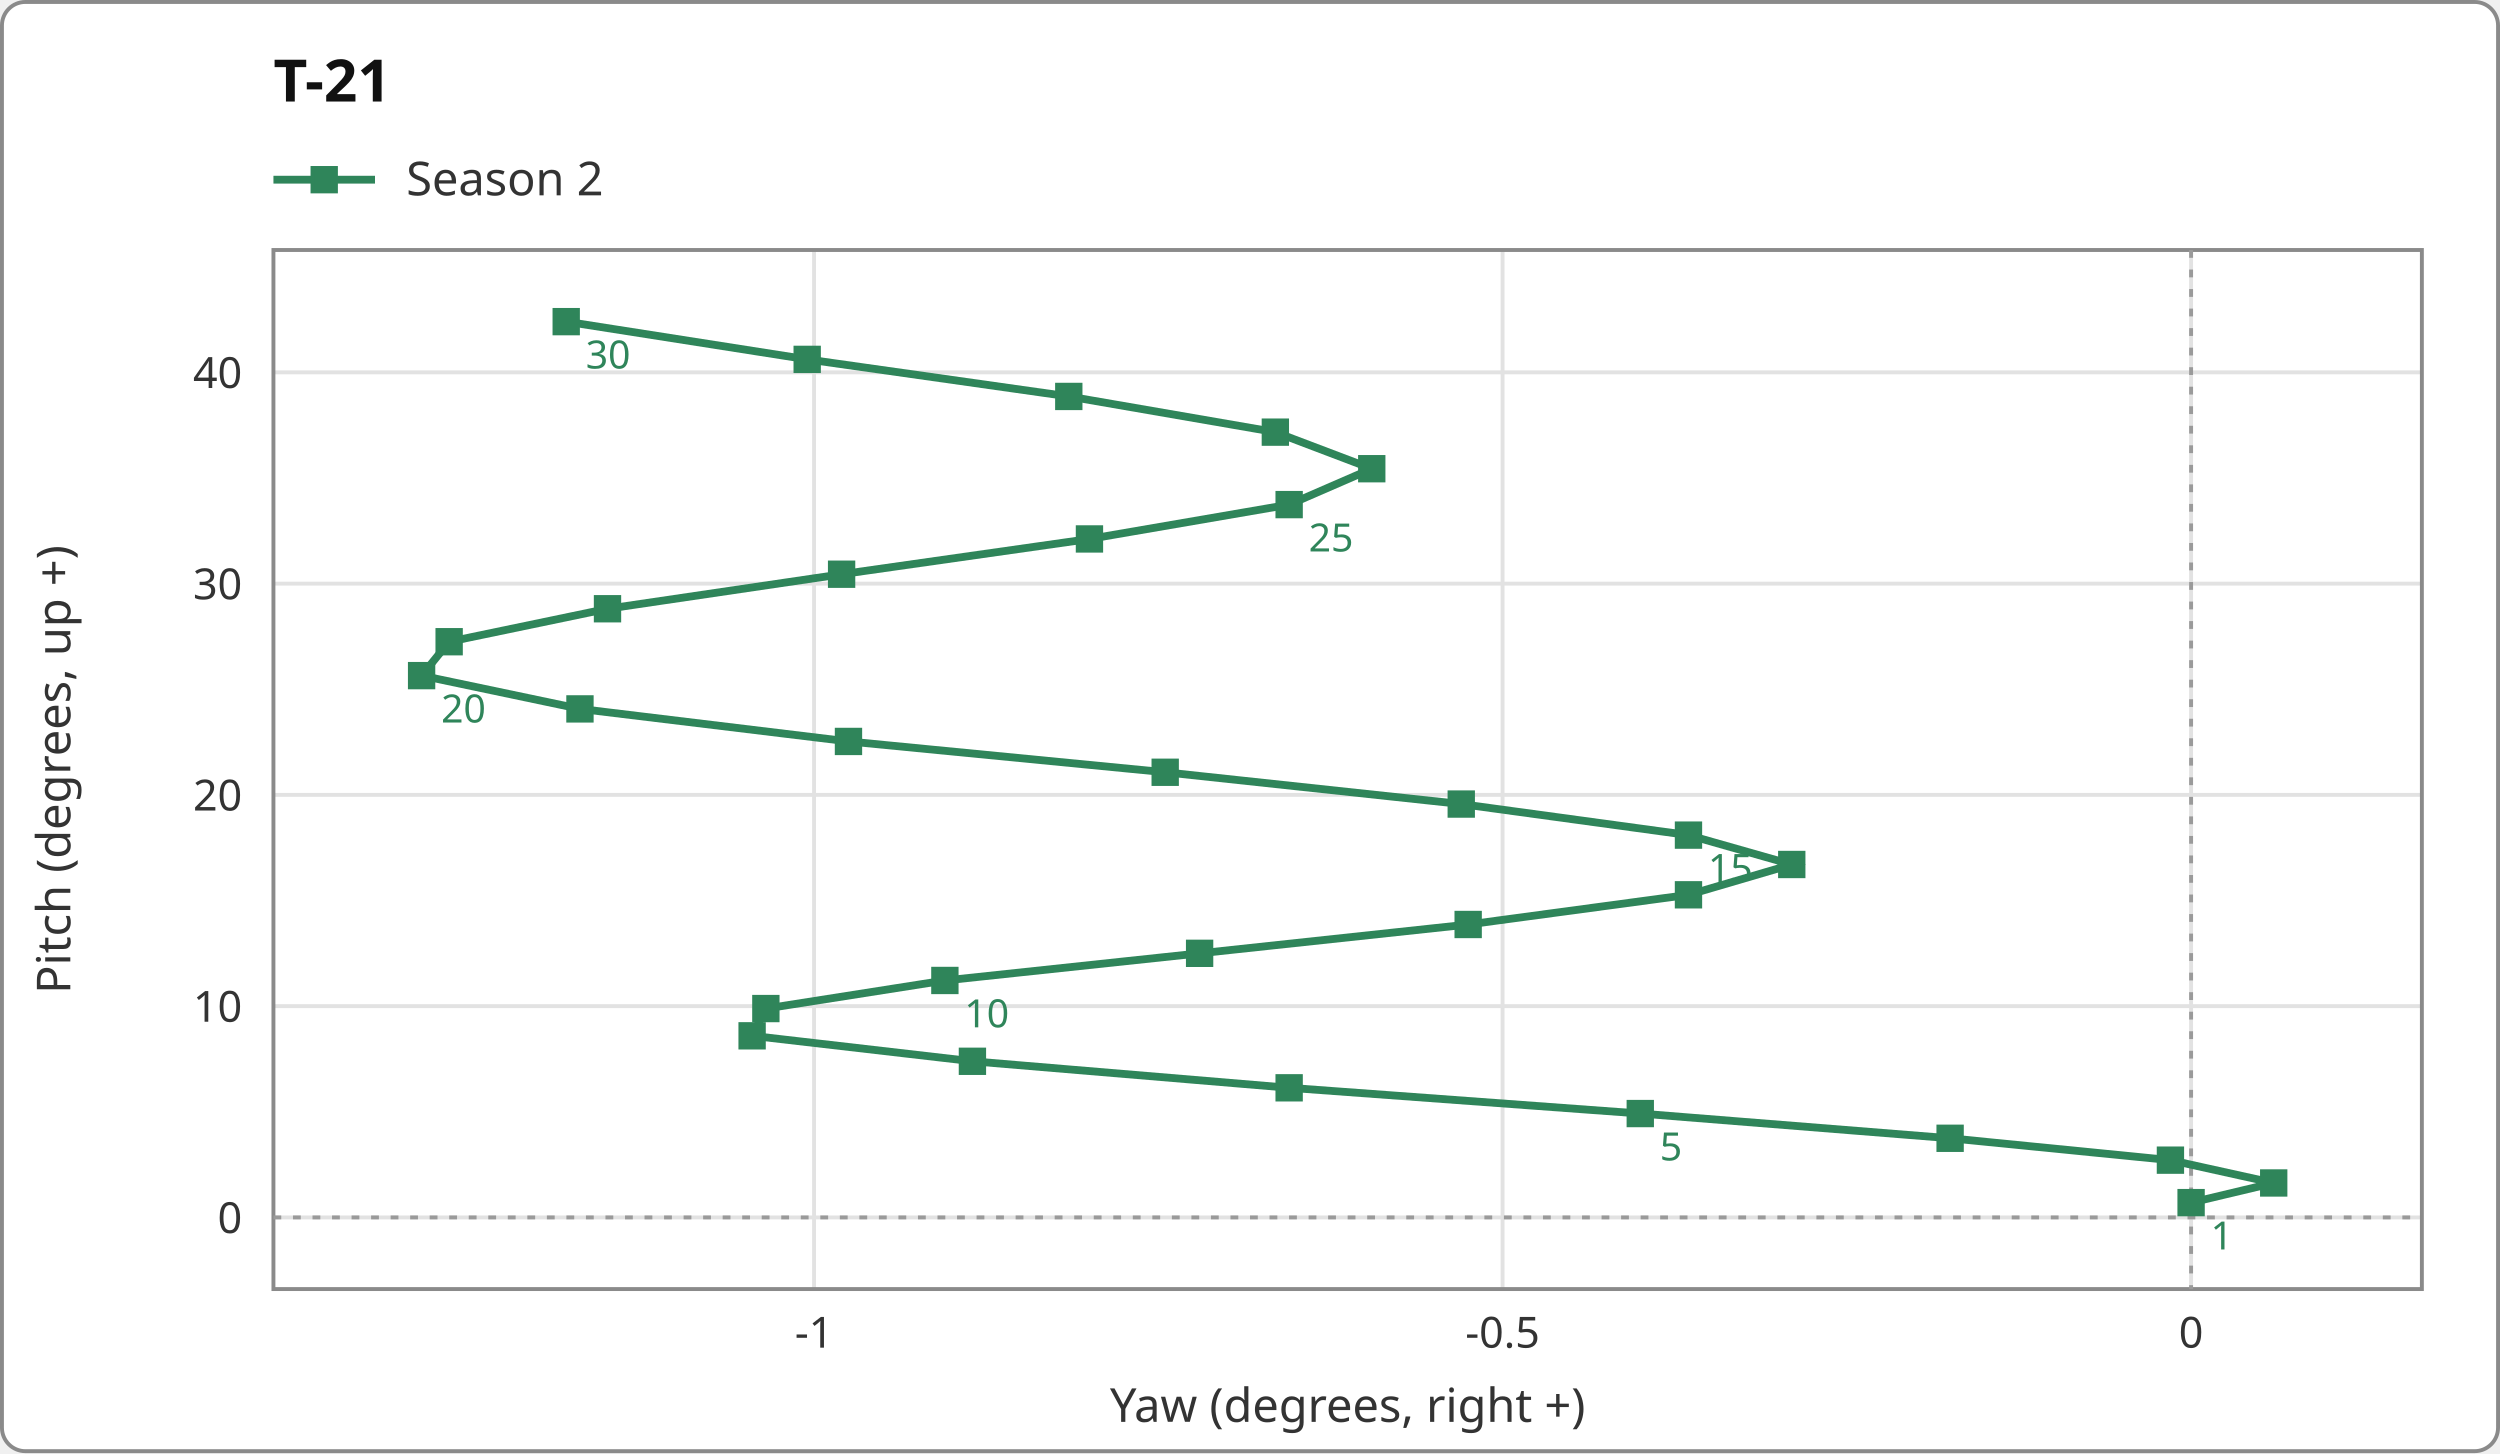
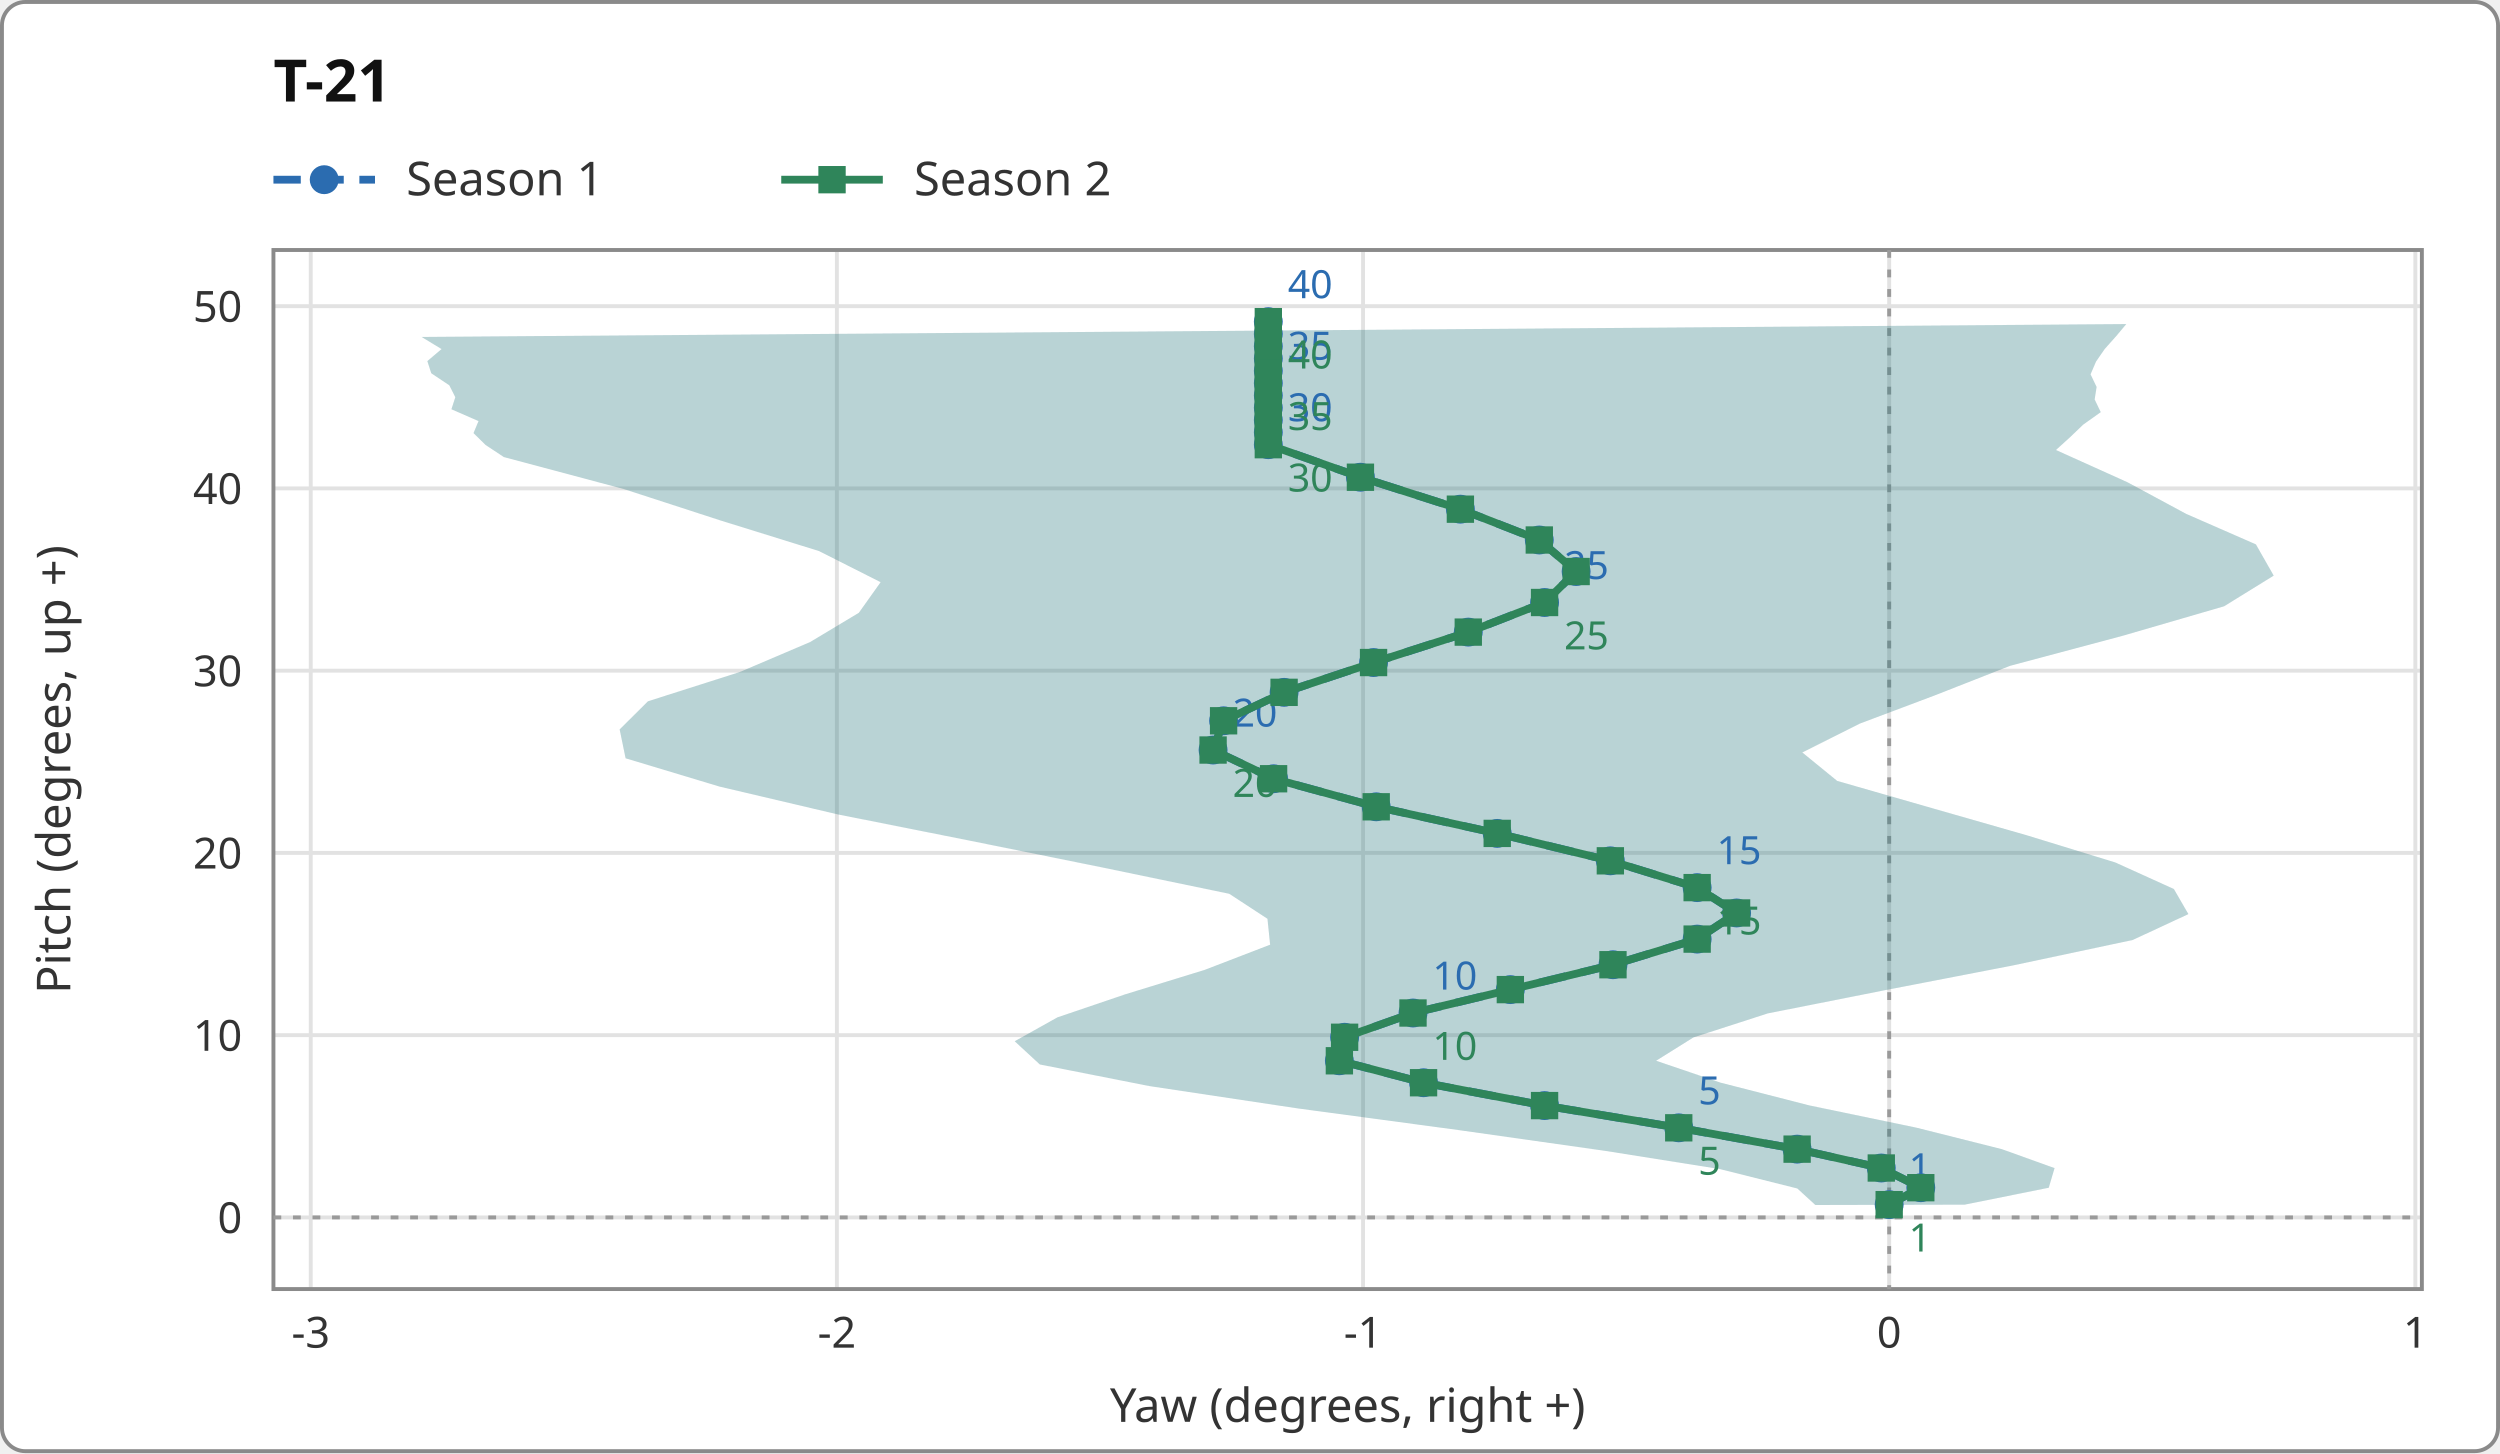
<svg xmlns="http://www.w3.org/2000/svg" width="640" height="372" viewBox="0 0 640 372" role="img" aria-labelledby="t d">
  <style>
.bg{fill:#ffffff;stroke:#8a8a8a;stroke-width:1}
.plot{fill:none;stroke:#8a8a8a;stroke-width:1}
.grid{stroke:#e2e2e2;stroke-width:1}
.axis{stroke:#444;stroke-width:1.2}
.ref{stroke:#9a9a9a;stroke-width:1;stroke-dasharray:2 3}
.tick{font:11px sans-serif;fill:#333}
.lbl{font:12px sans-serif;fill:#333}
.ttl{font:600 15px sans-serif;fill:#111}
.num1{font:10px sans-serif;fill:#2b6cb0}
.num2{font:10px sans-serif;fill:#2f855a}
.note{font:13px sans-serif;fill:#555}
.mk1{stroke:#2b6cb0;fill:#2b6cb0}
.mk2{stroke:#2f855a;fill:#2f855a}
.ln1{fill:none;stroke:#2b6cb0;stroke-width:2;stroke-dasharray:7 4}
.ln2{fill:none;stroke:#2f855a;stroke-width:2}
.band1{fill:#2b6cb0;fill-opacity:.18;stroke:none}
.band2{fill:#2f855a;fill-opacity:.18;stroke:none}
@media (prefers-color-scheme: dark){
.bg{fill:#1c1f24;stroke:#6b7280}
.plot{stroke:#6b7280}
.grid{stroke:#333842}
.axis{stroke:#c9ced6}
.ref{stroke:#7b8190}
.tick,.lbl{fill:#d7dbe2}
.ttl{fill:#f1f3f6}
.note{fill:#aab1bd}
.num1{fill:#63a6e6}
.num2{fill:#68c48f}
.mk1{stroke:#63a6e6;fill:#63a6e6}
.mk2{stroke:#68c48f;fill:#68c48f}
.ln1{stroke:#63a6e6}
.ln2{stroke:#68c48f}
.band1{fill:#63a6e6;fill-opacity:.22}
.band2{fill:#68c48f;fill-opacity:.22}
}
</style>
  <rect class="bg" x="0.5" y="0.5" width="639" height="371" rx="6" />
  <text class="ttl" x="70" y="26">T-21</text>
-   <line class="ln2" x1="70" y1="46" x2="96" y2="46" />
-   <rect class="mk2" x="80" y="43" width="6" height="6" />
-   <text class="lbl" x="104" y="50">Season 2</text>
-   <line class="grid" x1="208.40" y1="64" x2="208.40" y2="330" />
-   <text class="tick" x="208.40" y="345" text-anchor="middle">-1</text>
-   <line class="grid" x1="384.66" y1="64" x2="384.66" y2="330" />
-   <text class="tick" x="384.66" y="345" text-anchor="middle">-0.5</text>
-   <line class="grid" x1="560.92" y1="64" x2="560.92" y2="330" />
-   <text class="tick" x="560.92" y="345" text-anchor="middle">0</text>
+   <line class="ln1" x1="70" y1="46" x2="96" y2="46" />
+   <circle class="mk1" cx="83" cy="46" r="3.2" />
+   <text class="lbl" x="104" y="50">Season 1</text>
+   <line class="ln2" x1="200" y1="46" x2="226" y2="46" />
+   <rect class="mk2" x="210" y="43" width="6" height="6" />
+   <text class="lbl" x="234" y="50">Season 2</text>
+   <line class="grid" x1="79.55" y1="64" x2="79.55" y2="330" />
+   <text class="tick" x="79.55" y="345" text-anchor="middle">-3</text>
+   <line class="grid" x1="214.24" y1="64" x2="214.24" y2="330" />
+   <text class="tick" x="214.24" y="345" text-anchor="middle">-2</text>
+   <line class="grid" x1="348.94" y1="64" x2="348.94" y2="330" />
+   <text class="tick" x="348.94" y="345" text-anchor="middle">-1</text>
+   <line class="grid" x1="483.63" y1="64" x2="483.63" y2="330" />
+   <text class="tick" x="483.63" y="345" text-anchor="middle">0</text>
+   <line class="grid" x1="618.33" y1="64" x2="618.33" y2="330" />
+   <text class="tick" x="618.33" y="345" text-anchor="middle">1</text>
  <line class="grid" x1="70" y1="311.66" x2="620" y2="311.66" />
  <text class="tick" x="62" y="315.66" text-anchor="end">0</text>
-   <line class="grid" x1="70" y1="257.57" x2="620" y2="257.57" />
-   <text class="tick" x="62" y="261.57" text-anchor="end">10</text>
-   <line class="grid" x1="70" y1="203.49" x2="620" y2="203.49" />
-   <text class="tick" x="62" y="207.49" text-anchor="end">20</text>
-   <line class="grid" x1="70" y1="149.41" x2="620" y2="149.41" />
-   <text class="tick" x="62" y="153.41" text-anchor="end">30</text>
-   <line class="grid" x1="70" y1="95.32" x2="620" y2="95.32" />
-   <text class="tick" x="62" y="99.32" text-anchor="end">40</text>
+   <line class="grid" x1="70" y1="265.00" x2="620" y2="265.00" />
+   <text class="tick" x="62" y="269.00" text-anchor="end">10</text>
+   <line class="grid" x1="70" y1="218.34" x2="620" y2="218.34" />
+   <text class="tick" x="62" y="222.34" text-anchor="end">20</text>
+   <line class="grid" x1="70" y1="171.69" x2="620" y2="171.69" />
+   <text class="tick" x="62" y="175.69" text-anchor="end">30</text>
+   <line class="grid" x1="70" y1="125.03" x2="620" y2="125.03" />
+   <text class="tick" x="62" y="129.03" text-anchor="end">40</text>
+   <line class="grid" x1="70" y1="78.38" x2="620" y2="78.38" />
+   <text class="tick" x="62" y="82.38" text-anchor="end">50</text>
  <rect class="plot" x="70" y="64" width="550" height="266" />
-   <line class="ref" x1="560.92" y1="64" x2="560.92" y2="330" />
+   <line class="ref" x1="483.63" y1="64" x2="483.63" y2="330" />
  <line class="ref" x1="70" y1="311.66" x2="620" y2="311.66" />
  <text class="lbl" x="345.0" y="364" text-anchor="middle">Yaw (degrees, right +)</text>
  <text class="lbl" transform="translate(18 197.0) rotate(-90)" text-anchor="middle">Pitch (degrees, up +)</text>
-   <polygon class="band2" points="560.92,307.87 582.07,302.84 555.63,297.00 499.23,291.40 419.91,285.07 330.02,278.48 248.94,271.69 192.54,265.17 196.06,258.19 241.89,251.00 307.10,244.05 375.85,236.67 432.25,229.07 458.69,221.31 432.25,213.79 374.08,205.84 298.29,197.70 217.21,189.81 148.47,181.48 107.93,172.96 114.98,164.28 155.52,155.84 215.45,147.00 278.90,137.97 330.02,129.18 351.17,119.99 326.49,110.63 273.61,101.49 206.64,92.00 144.95,82.34 144.95,82.34 206.64,92.00 273.61,101.49 326.49,110.63 351.17,119.99 330.02,129.18 278.90,137.97 215.45,147.00 155.52,155.84 114.98,164.28 107.93,172.96 148.47,181.48 217.21,189.81 298.29,197.70 374.08,205.84 432.25,213.79 458.69,221.31 432.25,229.07 375.85,236.67 307.10,244.05 241.89,251.00 196.06,258.19 192.54,265.17 248.94,271.69 330.02,278.48 419.91,285.07 499.23,291.40 555.63,297.00 582.07,302.84 560.92,307.87" />
-   <polyline class="ln2" points="560.92,307.87 582.07,302.84 555.63,297.00 499.23,291.40 419.91,285.07 330.02,278.48 248.94,271.69 192.54,265.17 196.06,258.19 241.89,251.00 307.10,244.05 375.85,236.67 432.25,229.07 458.69,221.31 432.25,213.79 374.08,205.84 298.29,197.70 217.21,189.81 148.47,181.48 107.93,172.96 114.98,164.28 155.52,155.84 215.45,147.00 278.90,137.97 330.02,129.18 351.17,119.99 326.49,110.63 273.61,101.49 206.64,92.00 144.95,82.34" />
-   <rect class="mk2" x="557.92" y="304.87" width="6" height="6" />
-   <text class="num2" x="565.92" y="319.87">1</text>
-   <rect class="mk2" x="579.07" y="299.84" width="6" height="6" />
-   <rect class="mk2" x="552.63" y="294.00" width="6" height="6" />
-   <rect class="mk2" x="496.23" y="288.40" width="6" height="6" />
-   <rect class="mk2" x="416.91" y="282.07" width="6" height="6" />
-   <text class="num2" x="424.91" y="297.07">5</text>
-   <rect class="mk2" x="327.02" y="275.48" width="6" height="6" />
-   <rect class="mk2" x="245.94" y="268.69" width="6" height="6" />
-   <rect class="mk2" x="189.54" y="262.17" width="6" height="6" />
-   <rect class="mk2" x="193.06" y="255.19" width="6" height="6" />
-   <rect class="mk2" x="238.89" y="248.00" width="6" height="6" />
-   <text class="num2" x="246.89" y="263.00">10</text>
-   <rect class="mk2" x="304.10" y="241.05" width="6" height="6" />
-   <rect class="mk2" x="372.85" y="233.67" width="6" height="6" />
-   <rect class="mk2" x="429.25" y="226.07" width="6" height="6" />
-   <rect class="mk2" x="455.69" y="218.31" width="6" height="6" />
-   <rect class="mk2" x="429.25" y="210.79" width="6" height="6" />
-   <text class="num2" x="437.25" y="225.79">15</text>
-   <rect class="mk2" x="371.08" y="202.84" width="6" height="6" />
-   <rect class="mk2" x="295.29" y="194.70" width="6" height="6" />
-   <rect class="mk2" x="214.21" y="186.81" width="6" height="6" />
-   <rect class="mk2" x="145.47" y="178.48" width="6" height="6" />
-   <rect class="mk2" x="104.93" y="169.96" width="6" height="6" />
-   <text class="num2" x="112.93" y="184.96">20</text>
-   <rect class="mk2" x="111.98" y="161.28" width="6" height="6" />
-   <rect class="mk2" x="152.52" y="152.84" width="6" height="6" />
-   <rect class="mk2" x="212.45" y="144.00" width="6" height="6" />
-   <rect class="mk2" x="275.90" y="134.97" width="6" height="6" />
-   <rect class="mk2" x="327.02" y="126.18" width="6" height="6" />
-   <text class="num2" x="335.02" y="141.18">25</text>
-   <rect class="mk2" x="348.17" y="116.99" width="6" height="6" />
-   <rect class="mk2" x="323.49" y="107.63" width="6" height="6" />
-   <rect class="mk2" x="270.61" y="98.49" width="6" height="6" />
-   <rect class="mk2" x="203.64" y="89.00" width="6" height="6" />
-   <rect class="mk2" x="141.95" y="79.34" width="6" height="6" />
-   <text class="num2" x="149.95" y="94.34">30</text>
+   <polygon class="band1" points="464.73,308.48 460.11,304.25 440.32,299.29 410.86,294.61 373.49,289.31 332.26,283.76 294.27,278.04 266.19,272.50 259.76,266.56 270.71,260.44 288.08,254.54 308.42,248.28 325.15,241.84 324.47,235.21 314.69,228.81 282.21,222.07 248.08,215.17 214.31,208.45 184.22,201.37 160.15,194.12 158.63,186.73 165.88,179.53 189.43,172.02 207.42,164.35 219.86,156.88 225.44,149.04 209.66,141.07 184.62,133.29 159.81,125.23 128.99,117.01 124.29,113.90 121.22,110.87 122.50,107.80 115.56,104.77 116.56,101.68 115.02,98.63 110.40,95.55 109.40,92.44 113.03,89.36 107.93,86.26 544.33,82.96 541.69,86.11 538.80,89.35 536.58,92.57 535.18,95.83 536.73,99.06 536.23,102.26 537.79,105.51 533.30,108.70 529.91,111.95 526.32,115.20 544.62,123.45 559.68,131.56 577.51,139.36 582.07,147.36 569.37,155.21 543.61,162.70 514.55,170.46 495.25,178.04 476.14,185.23 461.39,192.63 470.32,199.91 495.15,207.04 518.82,213.82 541.54,220.80 556.51,227.59 560.23,234.01 545.96,240.64 515.37,247.14 482.65,253.47 452.56,259.43 433.52,265.58 423.97,271.55 440.36,277.13 463.17,282.98 490.64,288.69 512.49,294.19 525.97,299.04 524.48,304.06 502.97,308.39" />
+   <polygon class="band2" points="464.73,308.48 460.11,304.25 440.32,299.29 410.86,294.61 373.49,289.31 332.26,283.76 294.27,278.04 266.19,272.50 259.76,266.56 270.71,260.44 288.08,254.54 308.42,248.28 325.15,241.84 324.47,235.21 314.69,228.81 282.21,222.07 248.08,215.17 214.31,208.45 184.22,201.37 160.15,194.12 158.63,186.73 165.88,179.53 189.43,172.02 207.42,164.35 219.86,156.88 225.44,149.04 209.66,141.07 184.62,133.29 159.81,125.23 128.99,117.01 124.29,113.90 121.22,110.87 122.50,107.80 115.56,104.77 116.56,101.68 115.02,98.63 110.40,95.55 109.40,92.44 113.03,89.36 107.93,86.26 544.33,82.96 541.69,86.11 538.80,89.35 536.58,92.57 535.18,95.83 536.73,99.06 536.23,102.26 537.79,105.51 533.30,108.70 529.91,111.95 526.32,115.20 544.62,123.45 559.68,131.56 577.51,139.36 582.07,147.36 569.37,155.21 543.61,162.70 514.55,170.46 495.25,178.04 476.14,185.23 461.39,192.63 470.32,199.91 495.15,207.04 518.82,213.82 541.54,220.80 556.51,227.59 560.23,234.01 545.96,240.64 515.37,247.14 482.65,253.47 452.56,259.43 433.52,265.58 423.97,271.55 440.36,277.13 463.17,282.98 490.64,288.69 512.49,294.19 525.97,299.04 524.48,304.06 502.97,308.39" />
+   <polyline class="ln1" points="483.63,308.39 491.72,304.05 481.61,299.01 460.06,294.18 429.76,288.72 395.41,283.03 364.43,277.18 342.88,271.56 344.22,265.54 361.73,259.33 386.65,253.34 412.92,246.97 434.47,240.41 444.57,233.72 434.47,227.23 412.25,220.37 383.29,213.35 352.31,206.54 326.04,199.36 310.55,192.01 313.24,184.52 328.73,177.24 351.63,169.61 375.88,161.82 395.41,154.24 403.49,146.31 394.06,138.24 373.86,130.35 348.27,122.17 324.69,113.84 324.69,110.69 324.69,107.54 324.69,104.39 324.69,101.24 324.69,98.09 324.69,94.94 324.69,91.79 324.69,88.64 324.69,85.49 324.69,82.34" />
+   <circle class="mk1" cx="483.63" cy="308.39" r="3.2" />
+   <text class="num1" x="488.63" y="302.39">1</text>
+   <circle class="mk1" cx="491.72" cy="304.05" r="3.2" />
+   <circle class="mk1" cx="481.61" cy="299.01" r="3.2" />
+   <circle class="mk1" cx="460.06" cy="294.18" r="3.2" />
+   <circle class="mk1" cx="429.76" cy="288.72" r="3.2" />
+   <text class="num1" x="434.76" y="282.72">5</text>
+   <circle class="mk1" cx="395.41" cy="283.03" r="3.2" />
+   <circle class="mk1" cx="364.43" cy="277.18" r="3.2" />
+   <circle class="mk1" cx="342.88" cy="271.56" r="3.2" />
+   <circle class="mk1" cx="344.22" cy="265.54" r="3.2" />
+   <circle class="mk1" cx="361.73" cy="259.33" r="3.2" />
+   <text class="num1" x="366.73" y="253.33">10</text>
+   <circle class="mk1" cx="386.65" cy="253.34" r="3.2" />
+   <circle class="mk1" cx="412.92" cy="246.97" r="3.2" />
+   <circle class="mk1" cx="434.47" cy="240.41" r="3.2" />
+   <circle class="mk1" cx="444.57" cy="233.72" r="3.2" />
+   <circle class="mk1" cx="434.47" cy="227.23" r="3.2" />
+   <text class="num1" x="439.47" y="221.23">15</text>
+   <circle class="mk1" cx="412.25" cy="220.37" r="3.2" />
+   <circle class="mk1" cx="383.29" cy="213.35" r="3.2" />
+   <circle class="mk1" cx="352.31" cy="206.54" r="3.2" />
+   <circle class="mk1" cx="326.04" cy="199.36" r="3.2" />
+   <circle class="mk1" cx="310.55" cy="192.01" r="3.2" />
+   <text class="num1" x="315.55" y="186.01">20</text>
+   <circle class="mk1" cx="313.24" cy="184.52" r="3.2" />
+   <circle class="mk1" cx="328.73" cy="177.24" r="3.2" />
+   <circle class="mk1" cx="351.63" cy="169.61" r="3.2" />
+   <circle class="mk1" cx="375.88" cy="161.82" r="3.2" />
+   <circle class="mk1" cx="395.41" cy="154.24" r="3.2" />
+   <text class="num1" x="400.41" y="148.24">25</text>
+   <circle class="mk1" cx="403.49" cy="146.31" r="3.2" />
+   <circle class="mk1" cx="394.06" cy="138.24" r="3.2" />
+   <circle class="mk1" cx="373.86" cy="130.35" r="3.2" />
+   <circle class="mk1" cx="348.27" cy="122.17" r="3.2" />
+   <circle class="mk1" cx="324.69" cy="113.84" r="3.2" />
+   <text class="num1" x="329.69" y="107.84">30</text>
+   <circle class="mk1" cx="324.69" cy="110.69" r="3.2" />
+   <circle class="mk1" cx="324.69" cy="107.54" r="3.2" />
+   <circle class="mk1" cx="324.69" cy="104.39" r="3.2" />
+   <circle class="mk1" cx="324.69" cy="101.24" r="3.2" />
+   <circle class="mk1" cx="324.69" cy="98.09" r="3.2" />
+   <text class="num1" x="329.69" y="92.09">35</text>
+   <circle class="mk1" cx="324.69" cy="94.94" r="3.2" />
+   <circle class="mk1" cx="324.69" cy="91.79" r="3.2" />
+   <circle class="mk1" cx="324.69" cy="88.64" r="3.2" />
+   <circle class="mk1" cx="324.69" cy="85.49" r="3.2" />
+   <circle class="mk1" cx="324.69" cy="82.34" r="3.2" />
+   <text class="num1" x="329.69" y="76.34">40</text>
+   <polyline class="ln2" points="483.63,308.39 491.72,304.05 481.61,299.01 460.06,294.18 429.76,288.72 395.41,283.03 364.43,277.18 342.88,271.56 344.22,265.54 361.73,259.33 386.65,253.34 412.92,246.97 434.47,240.41 444.57,233.72 434.47,227.23 412.25,220.37 383.29,213.35 352.31,206.54 326.04,199.36 310.55,192.01 313.24,184.52 328.73,177.24 351.63,169.61 375.88,161.82 395.41,154.24 403.49,146.31 394.06,138.24 373.86,130.35 348.27,122.17 324.69,113.84 324.69,110.69 324.69,107.54 324.69,104.39 324.69,101.24 324.69,98.09 324.69,94.94 324.69,91.79 324.69,88.64 324.69,85.49 324.69,82.34" />
+   <rect class="mk2" x="480.63" y="305.39" width="6" height="6" />
+   <text class="num2" x="488.63" y="320.39">1</text>
+   <rect class="mk2" x="488.72" y="301.05" width="6" height="6" />
+   <rect class="mk2" x="478.61" y="296.01" width="6" height="6" />
+   <rect class="mk2" x="457.06" y="291.18" width="6" height="6" />
+   <rect class="mk2" x="426.76" y="285.72" width="6" height="6" />
+   <text class="num2" x="434.76" y="300.72">5</text>
+   <rect class="mk2" x="392.41" y="280.03" width="6" height="6" />
+   <rect class="mk2" x="361.43" y="274.18" width="6" height="6" />
+   <rect class="mk2" x="339.88" y="268.56" width="6" height="6" />
+   <rect class="mk2" x="341.22" y="262.54" width="6" height="6" />
+   <rect class="mk2" x="358.73" y="256.33" width="6" height="6" />
+   <text class="num2" x="366.73" y="271.33">10</text>
+   <rect class="mk2" x="383.65" y="250.34" width="6" height="6" />
+   <rect class="mk2" x="409.92" y="243.97" width="6" height="6" />
+   <rect class="mk2" x="431.47" y="237.41" width="6" height="6" />
+   <rect class="mk2" x="441.57" y="230.72" width="6" height="6" />
+   <rect class="mk2" x="431.47" y="224.23" width="6" height="6" />
+   <text class="num2" x="439.47" y="239.23">15</text>
+   <rect class="mk2" x="409.25" y="217.37" width="6" height="6" />
+   <rect class="mk2" x="380.29" y="210.35" width="6" height="6" />
+   <rect class="mk2" x="349.31" y="203.54" width="6" height="6" />
+   <rect class="mk2" x="323.04" y="196.36" width="6" height="6" />
+   <rect class="mk2" x="307.55" y="189.01" width="6" height="6" />
+   <text class="num2" x="315.55" y="204.01">20</text>
+   <rect class="mk2" x="310.24" y="181.52" width="6" height="6" />
+   <rect class="mk2" x="325.73" y="174.24" width="6" height="6" />
+   <rect class="mk2" x="348.63" y="166.61" width="6" height="6" />
+   <rect class="mk2" x="372.88" y="158.82" width="6" height="6" />
+   <rect class="mk2" x="392.41" y="151.24" width="6" height="6" />
+   <text class="num2" x="400.41" y="166.24">25</text>
+   <rect class="mk2" x="400.49" y="143.31" width="6" height="6" />
+   <rect class="mk2" x="391.06" y="135.24" width="6" height="6" />
+   <rect class="mk2" x="370.86" y="127.35" width="6" height="6" />
+   <rect class="mk2" x="345.27" y="119.17" width="6" height="6" />
+   <rect class="mk2" x="321.69" y="110.84" width="6" height="6" />
+   <text class="num2" x="329.69" y="125.84">30</text>
+   <rect class="mk2" x="321.69" y="107.69" width="6" height="6" />
+   <rect class="mk2" x="321.69" y="104.54" width="6" height="6" />
+   <rect class="mk2" x="321.69" y="101.39" width="6" height="6" />
+   <rect class="mk2" x="321.69" y="98.24" width="6" height="6" />
+   <rect class="mk2" x="321.69" y="95.09" width="6" height="6" />
+   <text class="num2" x="329.69" y="110.09">35</text>
+   <rect class="mk2" x="321.69" y="91.94" width="6" height="6" />
+   <rect class="mk2" x="321.69" y="88.79" width="6" height="6" />
+   <rect class="mk2" x="321.69" y="85.64" width="6" height="6" />
+   <rect class="mk2" x="321.69" y="82.49" width="6" height="6" />
+   <rect class="mk2" x="321.69" y="79.34" width="6" height="6" />
+   <text class="num2" x="329.69" y="94.34">40</text>
</svg>
